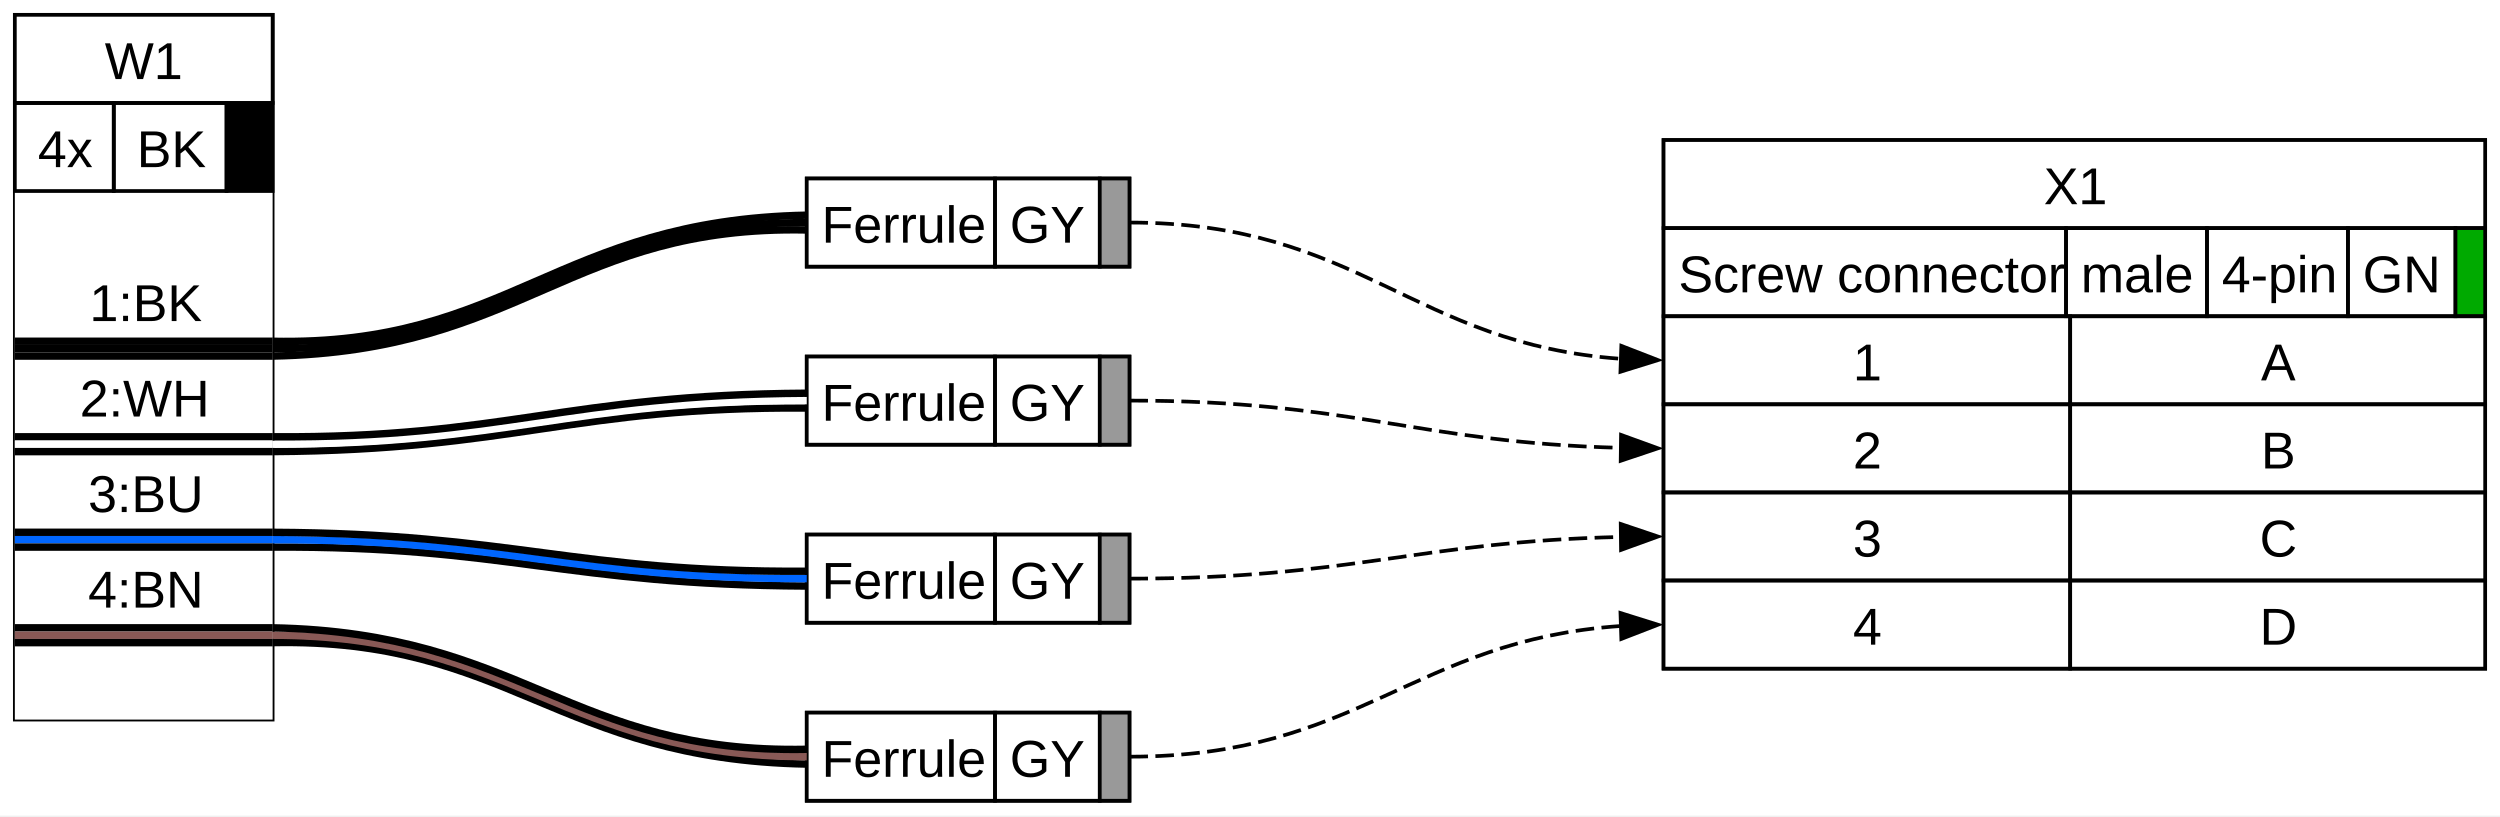
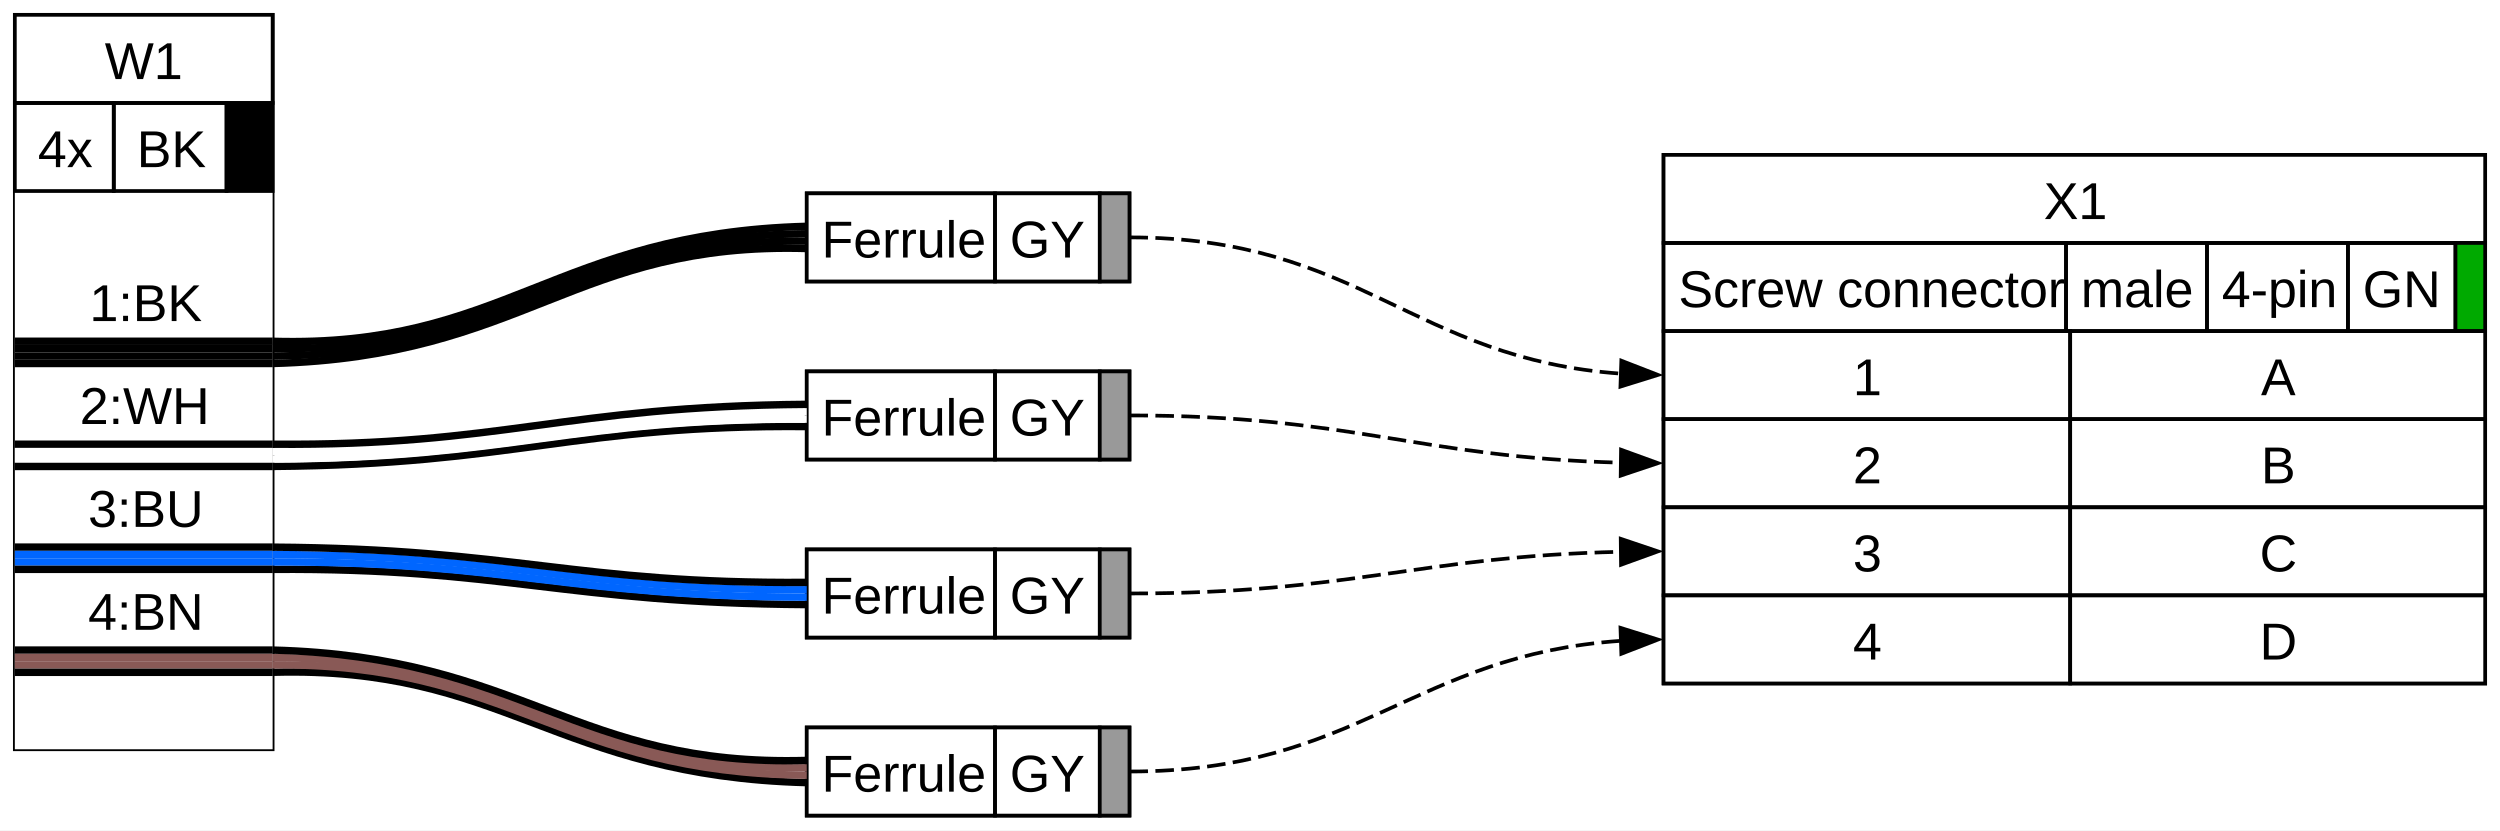
- <svg xmlns="http://www.w3.org/2000/svg" width="674pt" height="220pt" viewBox="0.00 0.00 674.00 220.00">
-   <g id="graph0" class="graph" transform="scale(1 1) rotate(0) translate(4 215.88)">
-     <polygon fill="#ffffff" stroke="none" points="-4,4 -4,-215.88 670,-215.88 670,4 -4,4" />
+ <svg xmlns="http://www.w3.org/2000/svg" width="674pt" height="224pt" viewBox="0.00 0.00 674.00 224.00">
+   <g id="graph0" class="graph" transform="scale(1 1) rotate(0) translate(4 219.88)">
+     <polygon fill="#ffffff" stroke="none" points="-4,4 -4,-219.88 670,-219.88 670,4 -4,4" />
    <g id="node1" class="node">
      <polygon fill="#ffffff" stroke="black" points="300.5,-167.75 213.5,-167.75 213.5,-144 300.5,-144 300.5,-167.75" />
      <polygon fill="#ffffff" stroke="none" points="213.5,-144 213.5,-167.75 300.5,-167.75 300.5,-144 213.5,-144" />
      <polygon fill="none" stroke="black" points="213.5,-144 213.5,-167.75 264.25,-167.75 264.25,-144 213.5,-144" />
      <text xml:space="preserve" text-anchor="start" x="217.5" y="-150.45" font-family="arial" font-size="14.00">Ferrule</text>
      <polygon fill="none" stroke="black" points="264.25,-144 264.25,-167.75 292.5,-167.75 292.5,-144 264.25,-144" />
      <text xml:space="preserve" text-anchor="start" x="268.25" y="-150.45" font-family="arial" font-size="14.00">GY</text>
      <polygon fill="#999999" stroke="none" points="292.5,-144 292.5,-167.75 300.5,-167.75 300.5,-144 292.5,-144" />
      <polygon fill="none" stroke="black" points="292.5,-144 292.5,-167.75 300.5,-167.75 300.5,-144 292.5,-144" />
    </g>
    <g id="node5" class="node">
      <polygon fill="#ffffff" stroke="black" points="666,-178.12 444.5,-178.12 444.5,-35.62 666,-35.62 666,-178.12" />
      <polygon fill="#ffffff" stroke="none" points="444.5,-35.62 444.5,-178.12 666,-178.12 666,-35.62 444.5,-35.62" />
      <polygon fill="none" stroke="black" points="444.5,-154.38 444.5,-178.12 666,-178.12 666,-154.38 444.5,-154.38" />
      <text xml:space="preserve" text-anchor="start" x="547" y="-160.82" font-family="arial" font-size="14.00">X1</text>
      <polygon fill="none" stroke="black" points="444.5,-130.62 444.5,-154.38 553,-154.38 553,-130.62 444.5,-130.62" />
      <text xml:space="preserve" text-anchor="start" x="448.5" y="-137.07" font-family="arial" font-size="14.00">Screw connector</text>
      <polygon fill="none" stroke="black" points="553,-130.62 553,-154.38 591,-154.38 591,-130.62 553,-130.62" />
      <text xml:space="preserve" text-anchor="start" x="557" y="-137.07" font-family="arial" font-size="14.00">male</text>
      <polygon fill="none" stroke="black" points="591,-130.62 591,-154.38 629,-154.38 629,-130.62 591,-130.62" />
      <text xml:space="preserve" text-anchor="start" x="595" y="-137.07" font-family="arial" font-size="14.00">4-pin</text>
      <polygon fill="none" stroke="black" points="629,-130.62 629,-154.38 658,-154.38 658,-130.62 629,-130.62" />
      <text xml:space="preserve" text-anchor="start" x="633" y="-137.07" font-family="arial" font-size="14.00">GN</text>
      <polygon fill="#00aa00" stroke="none" points="658,-130.62 658,-154.38 666,-154.38 666,-130.62 658,-130.62" />
      <polygon fill="none" stroke="black" points="658,-130.62 658,-154.38 666,-154.38 666,-130.62 658,-130.62" />
      <polygon fill="none" stroke="black" points="444.5,-106.88 444.5,-130.62 554.12,-130.62 554.12,-106.88 444.5,-106.88" />
      <text xml:space="preserve" text-anchor="start" x="495.56" y="-113.33" font-family="arial" font-size="14.00">1</text>
      <polygon fill="none" stroke="black" points="554.12,-106.88 554.12,-130.62 666,-130.62 666,-106.88 554.12,-106.88" />
      <text xml:space="preserve" text-anchor="start" x="605.56" y="-113.33" font-family="arial" font-size="14.00">A</text>
      <polygon fill="none" stroke="black" points="444.5,-83.12 444.5,-106.88 554.12,-106.88 554.12,-83.12 444.5,-83.12" />
      <text xml:space="preserve" text-anchor="start" x="495.56" y="-89.58" font-family="arial" font-size="14.00">2</text>
      <polygon fill="none" stroke="black" points="554.12,-83.12 554.12,-106.88 666,-106.88 666,-83.12 554.12,-83.12" />
      <text xml:space="preserve" text-anchor="start" x="605.56" y="-89.58" font-family="arial" font-size="14.00">B</text>
      <polygon fill="none" stroke="black" points="444.5,-59.38 444.5,-83.12 554.12,-83.12 554.12,-59.38 444.5,-59.38" />
      <text xml:space="preserve" text-anchor="start" x="495.56" y="-65.83" font-family="arial" font-size="14.00">3</text>
      <polygon fill="none" stroke="black" points="554.12,-59.38 554.12,-83.12 666,-83.12 666,-59.38 554.12,-59.38" />
      <text xml:space="preserve" text-anchor="start" x="605.19" y="-65.83" font-family="arial" font-size="14.00">C</text>
      <polygon fill="none" stroke="black" points="444.5,-35.62 444.5,-59.38 554.12,-59.38 554.12,-35.62 444.5,-35.62" />
      <text xml:space="preserve" text-anchor="start" x="495.56" y="-42.08" font-family="arial" font-size="14.00">4</text>
      <polygon fill="none" stroke="black" points="554.12,-35.62 554.12,-59.38 666,-59.38 666,-35.62 554.12,-35.62" />
      <text xml:space="preserve" text-anchor="start" x="605.19" y="-42.08" font-family="arial" font-size="14.00">D</text>
    </g>
    <g id="edge5" class="edge">
      <path fill="none" stroke="#000000" stroke-dasharray="5,2" d="M300.5,-155.88C362.59,-155.88 376.78,-123.11 433.07,-119.14" />
      <polygon fill="#000000" stroke="#000000" points="433.11,-122.64 442.99,-118.8 432.87,-115.65 433.11,-122.64" />
    </g>
    <g id="node2" class="node">
      <polygon fill="#ffffff" stroke="black" points="300.5,-119.75 213.5,-119.75 213.5,-96 300.5,-96 300.5,-119.75" />
      <polygon fill="#ffffff" stroke="none" points="213.5,-96 213.5,-119.75 300.5,-119.75 300.5,-96 213.5,-96" />
      <polygon fill="none" stroke="black" points="213.5,-96 213.5,-119.75 264.25,-119.75 264.25,-96 213.5,-96" />
      <text xml:space="preserve" text-anchor="start" x="217.5" y="-102.45" font-family="arial" font-size="14.00">Ferrule</text>
      <polygon fill="none" stroke="black" points="264.25,-96 264.25,-119.75 292.5,-119.75 292.5,-96 264.25,-96" />
      <text xml:space="preserve" text-anchor="start" x="268.25" y="-102.45" font-family="arial" font-size="14.00">GY</text>
      <polygon fill="#999999" stroke="none" points="292.5,-96 292.5,-119.75 300.5,-119.75 300.5,-96 292.5,-96" />
      <polygon fill="none" stroke="black" points="292.5,-96 292.5,-119.75 300.5,-119.75 300.5,-96 292.5,-96" />
    </g>
    <g id="edge6" class="edge">
      <path fill="none" stroke="#000000" stroke-dasharray="5,2" d="M300.5,-107.88C360.74,-107.88 378.12,-96.56 433,-95.14" />
      <polygon fill="#000000" stroke="#000000" points="433.03,-98.64 442.99,-95.02 432.94,-91.65 433.03,-98.64" />
    </g>
    <g id="node3" class="node">
      <polygon fill="#ffffff" stroke="black" points="300.5,-71.75 213.5,-71.75 213.5,-48 300.5,-48 300.5,-71.75" />
      <polygon fill="#ffffff" stroke="none" points="213.5,-48 213.5,-71.75 300.5,-71.75 300.5,-48 213.5,-48" />
      <polygon fill="none" stroke="black" points="213.5,-48 213.5,-71.75 264.25,-71.75 264.25,-48 213.5,-48" />
      <text xml:space="preserve" text-anchor="start" x="217.5" y="-54.45" font-family="arial" font-size="14.00">Ferrule</text>
      <polygon fill="none" stroke="black" points="264.25,-48 264.25,-71.75 292.5,-71.75 292.5,-48 264.25,-48" />
      <text xml:space="preserve" text-anchor="start" x="268.25" y="-54.45" font-family="arial" font-size="14.00">GY</text>
      <polygon fill="#999999" stroke="none" points="292.5,-48 292.5,-71.75 300.5,-71.75 300.5,-48 292.5,-48" />
      <polygon fill="none" stroke="black" points="292.5,-48 292.5,-71.75 300.5,-71.75 300.5,-48 292.5,-48" />
    </g>
    <g id="edge7" class="edge">
      <path fill="none" stroke="#000000" stroke-dasharray="5,2" d="M300.5,-59.88C360.69,-59.88 378.16,-69.87 433.01,-71.12" />
      <polygon fill="#000000" stroke="#000000" points="432.95,-74.62 442.99,-71.23 433.03,-67.62 432.95,-74.62" />
    </g>
    <g id="node4" class="node">
      <polygon fill="#ffffff" stroke="black" points="300.5,-23.75 213.5,-23.75 213.5,0 300.5,0 300.5,-23.75" />
      <polygon fill="#ffffff" stroke="none" points="213.5,0 213.5,-23.75 300.5,-23.75 300.5,0 213.5,0" />
      <polygon fill="none" stroke="black" points="213.5,0 213.5,-23.75 264.25,-23.75 264.25,0 213.5,0" />
      <text xml:space="preserve" text-anchor="start" x="217.5" y="-6.45" font-family="arial" font-size="14.00">Ferrule</text>
      <polygon fill="none" stroke="black" points="264.25,0 264.25,-23.75 292.5,-23.75 292.5,0 264.25,0" />
      <text xml:space="preserve" text-anchor="start" x="268.25" y="-6.45" font-family="arial" font-size="14.00">GY</text>
      <polygon fill="#999999" stroke="none" points="292.5,0 292.5,-23.75 300.5,-23.75 300.5,0 292.5,0" />
      <polygon fill="none" stroke="black" points="292.5,0 292.5,-23.75 300.5,-23.75 300.5,0 292.5,0" />
    </g>
    <g id="edge8" class="edge">
      <path fill="none" stroke="#000000" stroke-dasharray="5,2" d="M300.5,-11.88C362.44,-11.88 376.9,-43.32 433.09,-47.12" />
      <polygon fill="#000000" stroke="#000000" points="432.88,-50.62 442.99,-47.45 433.11,-43.62 432.88,-50.62" />
    </g>
    <g id="node6" class="node">
-       <polygon fill="#ffffff" stroke="black" points="69.5,-211.88 0,-211.88 0,-21.88 69.5,-21.88 69.5,-211.88" />
-       <polygon fill="#ffffff" stroke="none" points="0,-21.88 0,-211.88 69.5,-211.88 69.5,-21.88 0,-21.88" />
-       <polygon fill="none" stroke="black" points="0,-188.12 0,-211.88 69.5,-211.88 69.5,-188.12 0,-188.12" />
-       <text xml:space="preserve" text-anchor="start" x="24.25" y="-194.57" font-family="arial" font-size="14.00">W1</text>
-       <polygon fill="none" stroke="black" points="0,-164.38 0,-188.12 26.67,-188.12 26.67,-164.38 0,-164.38" />
-       <text xml:space="preserve" text-anchor="start" x="6.21" y="-170.82" font-family="arial" font-size="14.00">4x</text>
-       <polygon fill="none" stroke="black" points="26.67,-164.38 26.67,-188.12 57.08,-188.12 57.08,-164.38 26.67,-164.38" />
-       <text xml:space="preserve" text-anchor="start" x="32.88" y="-170.82" font-family="arial" font-size="14.00">BK</text>
-       <polygon fill="#000000" stroke="none" points="57.08,-164.38 57.08,-188.12 69.5,-188.12 69.5,-164.38 57.08,-164.38" />
-       <polygon fill="none" stroke="black" points="57.08,-164.38 57.08,-188.12 69.5,-188.12 69.5,-164.38 57.08,-164.38" />
-       <text xml:space="preserve" text-anchor="start" x="2" y="-149.07" font-family="arial" font-size="14.00"> </text>
-       <text xml:space="preserve" text-anchor="start" x="2" y="-129.32" font-family="arial" font-size="14.00"> </text>
-       <text xml:space="preserve" text-anchor="start" x="9.75" y="-129.32" font-family="arial" font-size="14.00"> </text>
-       <text xml:space="preserve" text-anchor="start" x="20.12" y="-129.32" font-family="arial" font-size="14.00">1:BK</text>
-       <text xml:space="preserve" text-anchor="start" x="56" y="-129.32" font-family="arial" font-size="14.00"> </text>
-       <text xml:space="preserve" text-anchor="start" x="63.75" y="-129.32" font-family="arial" font-size="14.00"> </text>
+       <polygon fill="#ffffff" stroke="black" points="69.5,-215.88 0,-215.88 0,-17.88 69.5,-17.88 69.5,-215.88" />
+       <polygon fill="#ffffff" stroke="none" points="0,-17.88 0,-215.88 69.5,-215.88 69.5,-17.88 0,-17.88" />
+       <polygon fill="none" stroke="black" points="0,-192.12 0,-215.88 69.5,-215.88 69.5,-192.12 0,-192.12" />
+       <text xml:space="preserve" text-anchor="start" x="24.25" y="-198.57" font-family="arial" font-size="14.00">W1</text>
+       <polygon fill="none" stroke="black" points="0,-168.38 0,-192.12 26.67,-192.12 26.67,-168.38 0,-168.38" />
+       <text xml:space="preserve" text-anchor="start" x="6.21" y="-174.82" font-family="arial" font-size="14.00">4x</text>
+       <polygon fill="none" stroke="black" points="26.67,-168.38 26.67,-192.12 57.08,-192.12 57.08,-168.38 26.67,-168.38" />
+       <text xml:space="preserve" text-anchor="start" x="32.88" y="-174.82" font-family="arial" font-size="14.00">BK</text>
+       <polygon fill="#000000" stroke="none" points="57.08,-168.38 57.08,-192.12 69.5,-192.12 69.5,-168.38 57.08,-168.38" />
+       <polygon fill="none" stroke="black" points="57.08,-168.38 57.08,-192.12 69.5,-192.12 69.5,-168.38 57.08,-168.38" />
+       <text xml:space="preserve" text-anchor="start" x="2" y="-153.07" font-family="arial" font-size="14.00"> </text>
+       <text xml:space="preserve" text-anchor="start" x="2" y="-133.32" font-family="arial" font-size="14.00"> </text>
+       <text xml:space="preserve" text-anchor="start" x="9.75" y="-133.32" font-family="arial" font-size="14.00"> </text>
+       <text xml:space="preserve" text-anchor="start" x="20.12" y="-133.32" font-family="arial" font-size="14.00">1:BK</text>
+       <text xml:space="preserve" text-anchor="start" x="56" y="-133.32" font-family="arial" font-size="14.00"> </text>
+       <text xml:space="preserve" text-anchor="start" x="63.75" y="-133.32" font-family="arial" font-size="14.00"> </text>
+       <polygon fill="#000000" stroke="none" points="0,-126.88 0,-128.88 69.5,-128.88 69.5,-126.88 0,-126.88" />
+       <polygon fill="#000000" stroke="none" points="0,-124.88 0,-126.88 69.5,-126.88 69.5,-124.88 0,-124.88" />
      <polygon fill="#000000" stroke="none" points="0,-122.88 0,-124.88 69.5,-124.88 69.5,-122.88 0,-122.88" />
      <polygon fill="#000000" stroke="none" points="0,-120.88 0,-122.88 69.5,-122.88 69.5,-120.88 0,-120.88" />
-       <polygon fill="#000000" stroke="none" points="0,-118.88 0,-120.88 69.5,-120.88 69.5,-118.88 0,-118.88" />
-       <text xml:space="preserve" text-anchor="start" x="2" y="-103.58" font-family="arial" font-size="14.00"> </text>
-       <text xml:space="preserve" text-anchor="start" x="9.75" y="-103.58" font-family="arial" font-size="14.00"> </text>
-       <text xml:space="preserve" text-anchor="start" x="17.5" y="-103.58" font-family="arial" font-size="14.00">2:WH</text>
-       <text xml:space="preserve" text-anchor="start" x="56" y="-103.58" font-family="arial" font-size="14.00"> </text>
-       <text xml:space="preserve" text-anchor="start" x="63.75" y="-103.58" font-family="arial" font-size="14.00"> </text>
-       <polygon fill="#000000" stroke="none" points="0,-97.12 0,-99.12 69.5,-99.12 69.5,-97.12 0,-97.12" />
+       <text xml:space="preserve" text-anchor="start" x="2" y="-105.58" font-family="arial" font-size="14.00"> </text>
+       <text xml:space="preserve" text-anchor="start" x="9.75" y="-105.58" font-family="arial" font-size="14.00"> </text>
+       <text xml:space="preserve" text-anchor="start" x="17.5" y="-105.58" font-family="arial" font-size="14.00">2:WH</text>
+       <text xml:space="preserve" text-anchor="start" x="56" y="-105.58" font-family="arial" font-size="14.00"> </text>
+       <text xml:space="preserve" text-anchor="start" x="63.75" y="-105.58" font-family="arial" font-size="14.00"> </text>
+       <polygon fill="#000000" stroke="none" points="0,-99.12 0,-101.12 69.5,-101.12 69.5,-99.12 0,-99.12" />
+       <polygon fill="#ffffff" stroke="none" points="0,-97.12 0,-99.12 69.5,-99.12 69.5,-97.12 0,-97.12" />
      <polygon fill="#ffffff" stroke="none" points="0,-95.12 0,-97.12 69.5,-97.12 69.5,-95.12 0,-95.12" />
      <polygon fill="#000000" stroke="none" points="0,-93.12 0,-95.12 69.5,-95.12 69.5,-93.12 0,-93.12" />
      <text xml:space="preserve" text-anchor="start" x="2" y="-77.83" font-family="arial" font-size="14.00"> </text>
      <text xml:space="preserve" text-anchor="start" x="9.75" y="-77.83" font-family="arial" font-size="14.00"> </text>
      <text xml:space="preserve" text-anchor="start" x="19.75" y="-77.83" font-family="arial" font-size="14.00">3:BU</text>
      <text xml:space="preserve" text-anchor="start" x="56" y="-77.83" font-family="arial" font-size="14.00"> </text>
      <text xml:space="preserve" text-anchor="start" x="63.75" y="-77.83" font-family="arial" font-size="14.00"> </text>
      <polygon fill="#000000" stroke="none" points="0,-71.38 0,-73.38 69.5,-73.38 69.5,-71.38 0,-71.38" />
      <polygon fill="#0066ff" stroke="none" points="0,-69.38 0,-71.38 69.5,-71.38 69.5,-69.38 0,-69.38" />
-       <polygon fill="#000000" stroke="none" points="0,-67.38 0,-69.38 69.5,-69.38 69.5,-67.38 0,-67.38" />
-       <text xml:space="preserve" text-anchor="start" x="2" y="-52.08" font-family="arial" font-size="14.00"> </text>
-       <text xml:space="preserve" text-anchor="start" x="9.75" y="-52.08" font-family="arial" font-size="14.00"> </text>
-       <text xml:space="preserve" text-anchor="start" x="19.75" y="-52.08" font-family="arial" font-size="14.00">4:BN</text>
-       <text xml:space="preserve" text-anchor="start" x="56" y="-52.08" font-family="arial" font-size="14.00"> </text>
-       <text xml:space="preserve" text-anchor="start" x="63.75" y="-52.08" font-family="arial" font-size="14.00"> </text>
-       <polygon fill="#000000" stroke="none" points="0,-45.62 0,-47.62 69.5,-47.62 69.5,-45.62 0,-45.62" />
-       <polygon fill="#895956" stroke="none" points="0,-43.62 0,-45.62 69.5,-45.62 69.5,-43.62 0,-43.62" />
-       <polygon fill="#000000" stroke="none" points="0,-41.62 0,-43.62 69.5,-43.62 69.5,-41.62 0,-41.62" />
-       <text xml:space="preserve" text-anchor="start" x="2" y="-26.32" font-family="arial" font-size="14.00"> </text>
+       <polygon fill="#0066ff" stroke="none" points="0,-67.38 0,-69.38 69.5,-69.38 69.5,-67.38 0,-67.38" />
+       <polygon fill="#000000" stroke="none" points="0,-65.38 0,-67.38 69.5,-67.38 69.5,-65.38 0,-65.38" />
+       <text xml:space="preserve" text-anchor="start" x="2" y="-50.08" font-family="arial" font-size="14.00"> </text>
+       <text xml:space="preserve" text-anchor="start" x="9.75" y="-50.08" font-family="arial" font-size="14.00"> </text>
+       <text xml:space="preserve" text-anchor="start" x="19.75" y="-50.08" font-family="arial" font-size="14.00">4:BN</text>
+       <text xml:space="preserve" text-anchor="start" x="56" y="-50.08" font-family="arial" font-size="14.00"> </text>
+       <text xml:space="preserve" text-anchor="start" x="63.75" y="-50.08" font-family="arial" font-size="14.00"> </text>
+       <polygon fill="#000000" stroke="none" points="0,-43.62 0,-45.62 69.5,-45.62 69.5,-43.62 0,-43.62" />
+       <polygon fill="#895956" stroke="none" points="0,-41.62 0,-43.62 69.5,-43.62 69.5,-41.62 0,-41.62" />
+       <polygon fill="#895956" stroke="none" points="0,-39.62 0,-41.62 69.5,-41.62 69.5,-39.62 0,-39.62" />
+       <polygon fill="#000000" stroke="none" points="0,-37.62 0,-39.62 69.5,-39.62 69.5,-37.62 0,-37.62" />
+       <text xml:space="preserve" text-anchor="start" x="2" y="-22.32" font-family="arial" font-size="14.00"> </text>
    </g>
    <g id="edge1" class="edge">
-       <path fill="none" stroke="#000000" stroke-width="2" d="M69.5,-119.88C137.14,-121.19 149.62,-155.19 213.5,-153.88" />
-       <path fill="none" stroke="#000000" stroke-width="2" d="M69.5,-121.88C135.26,-121.88 147.74,-155.87 213.5,-155.87" />
-       <path fill="none" stroke="#000000" stroke-width="2" d="M69.5,-123.87C133.38,-122.56 145.86,-156.56 213.5,-157.87" />
+       <path fill="none" stroke="#000000" stroke-width="2" d="M69.5,-121.88C137.73,-123.71 150.8,-154.71 213.5,-152.88" />
+       <path fill="none" stroke="#000000" stroke-width="2" d="M69.5,-123.88C135.89,-124.49 148.96,-155.49 213.5,-154.88" />
+       <path fill="none" stroke="#000000" stroke-width="2" d="M69.5,-125.87C134.04,-125.26 147.11,-156.26 213.5,-156.87" />
+       <path fill="none" stroke="#000000" stroke-width="2" d="M69.5,-127.87C132.2,-126.04 145.27,-157.04 213.5,-158.87" />
    </g>
    <g id="edge2" class="edge">
-       <path fill="none" stroke="#000000" stroke-width="2" d="M69.5,-94.13C134.92,-94.53 150.49,-106.28 213.5,-105.88" />
-       <path fill="none" stroke="#ffffff" stroke-width="2" d="M69.5,-96.12C133.71,-96.12 149.29,-107.88 213.5,-107.88" />
-       <path fill="none" stroke="#000000" stroke-width="2" d="M69.5,-98.12C132.51,-97.72 148.08,-109.47 213.5,-109.87" />
+       <path fill="none" stroke="#000000" stroke-width="2" d="M69.5,-94.13C135.38,-94.65 151.02,-105.4 213.5,-104.88" />
+       <path fill="none" stroke="#ffffff" stroke-width="2" d="M69.5,-96.13C134.24,-96.3 149.89,-107.05 213.5,-106.88" />
+       <path fill="none" stroke="#ffffff" stroke-width="2" d="M69.5,-98.12C133.11,-97.95 148.76,-108.7 213.5,-108.87" />
+       <path fill="none" stroke="#000000" stroke-width="2" d="M69.5,-100.12C131.98,-99.6 147.62,-110.35 213.5,-110.87" />
    </g>
    <g id="edge3" class="edge">
-       <path fill="none" stroke="#000000" stroke-width="2" d="M69.5,-68.38C132.56,-68.71 148.22,-58.21 213.5,-57.88" />
-       <path fill="none" stroke="#0066ff" stroke-width="2" d="M69.5,-70.38C133.67,-70.38 149.33,-59.88 213.5,-59.88" />
-       <path fill="none" stroke="#000000" stroke-width="2" d="M69.5,-72.37C134.78,-72.04 150.44,-61.54 213.5,-61.87" />
+       <path fill="none" stroke="#000000" stroke-width="2" d="M69.5,-66.38C132.09,-66.81 147.81,-57.31 213.5,-56.88" />
+       <path fill="none" stroke="#0066ff" stroke-width="2" d="M69.5,-68.38C133.12,-68.52 148.84,-59.02 213.5,-58.88" />
+       <path fill="none" stroke="#0066ff" stroke-width="2" d="M69.5,-70.37C134.16,-70.23 149.88,-60.73 213.5,-60.87" />
+       <path fill="none" stroke="#000000" stroke-width="2" d="M69.5,-72.37C135.19,-71.94 150.91,-62.44 213.5,-62.87" />
    </g>
    <g id="edge4" class="edge">
-       <path fill="none" stroke="#000000" stroke-width="2" d="M69.5,-42.63C133.27,-43.9 146,-11.15 213.5,-9.88" />
-       <path fill="none" stroke="#895956" stroke-width="2" d="M69.5,-44.62C135.13,-44.63 147.87,-11.88 213.5,-11.88" />
-       <path fill="none" stroke="#000000" stroke-width="2" d="M69.5,-46.62C137,-45.35 149.73,-12.6 213.5,-13.87" />
+       <path fill="none" stroke="#000000" stroke-width="2" d="M69.5,-38.63C132.11,-40.4 145.41,-10.65 213.5,-8.88" />
+       <path fill="none" stroke="#895956" stroke-width="2" d="M69.5,-40.63C133.94,-41.22 147.24,-11.47 213.5,-10.88" />
+       <path fill="none" stroke="#895956" stroke-width="2" d="M69.5,-42.62C135.76,-42.03 149.06,-12.28 213.5,-12.87" />
+       <path fill="none" stroke="#000000" stroke-width="2" d="M69.5,-44.62C137.59,-42.85 150.89,-13.1 213.5,-14.87" />
    </g>
  </g>
</svg>
